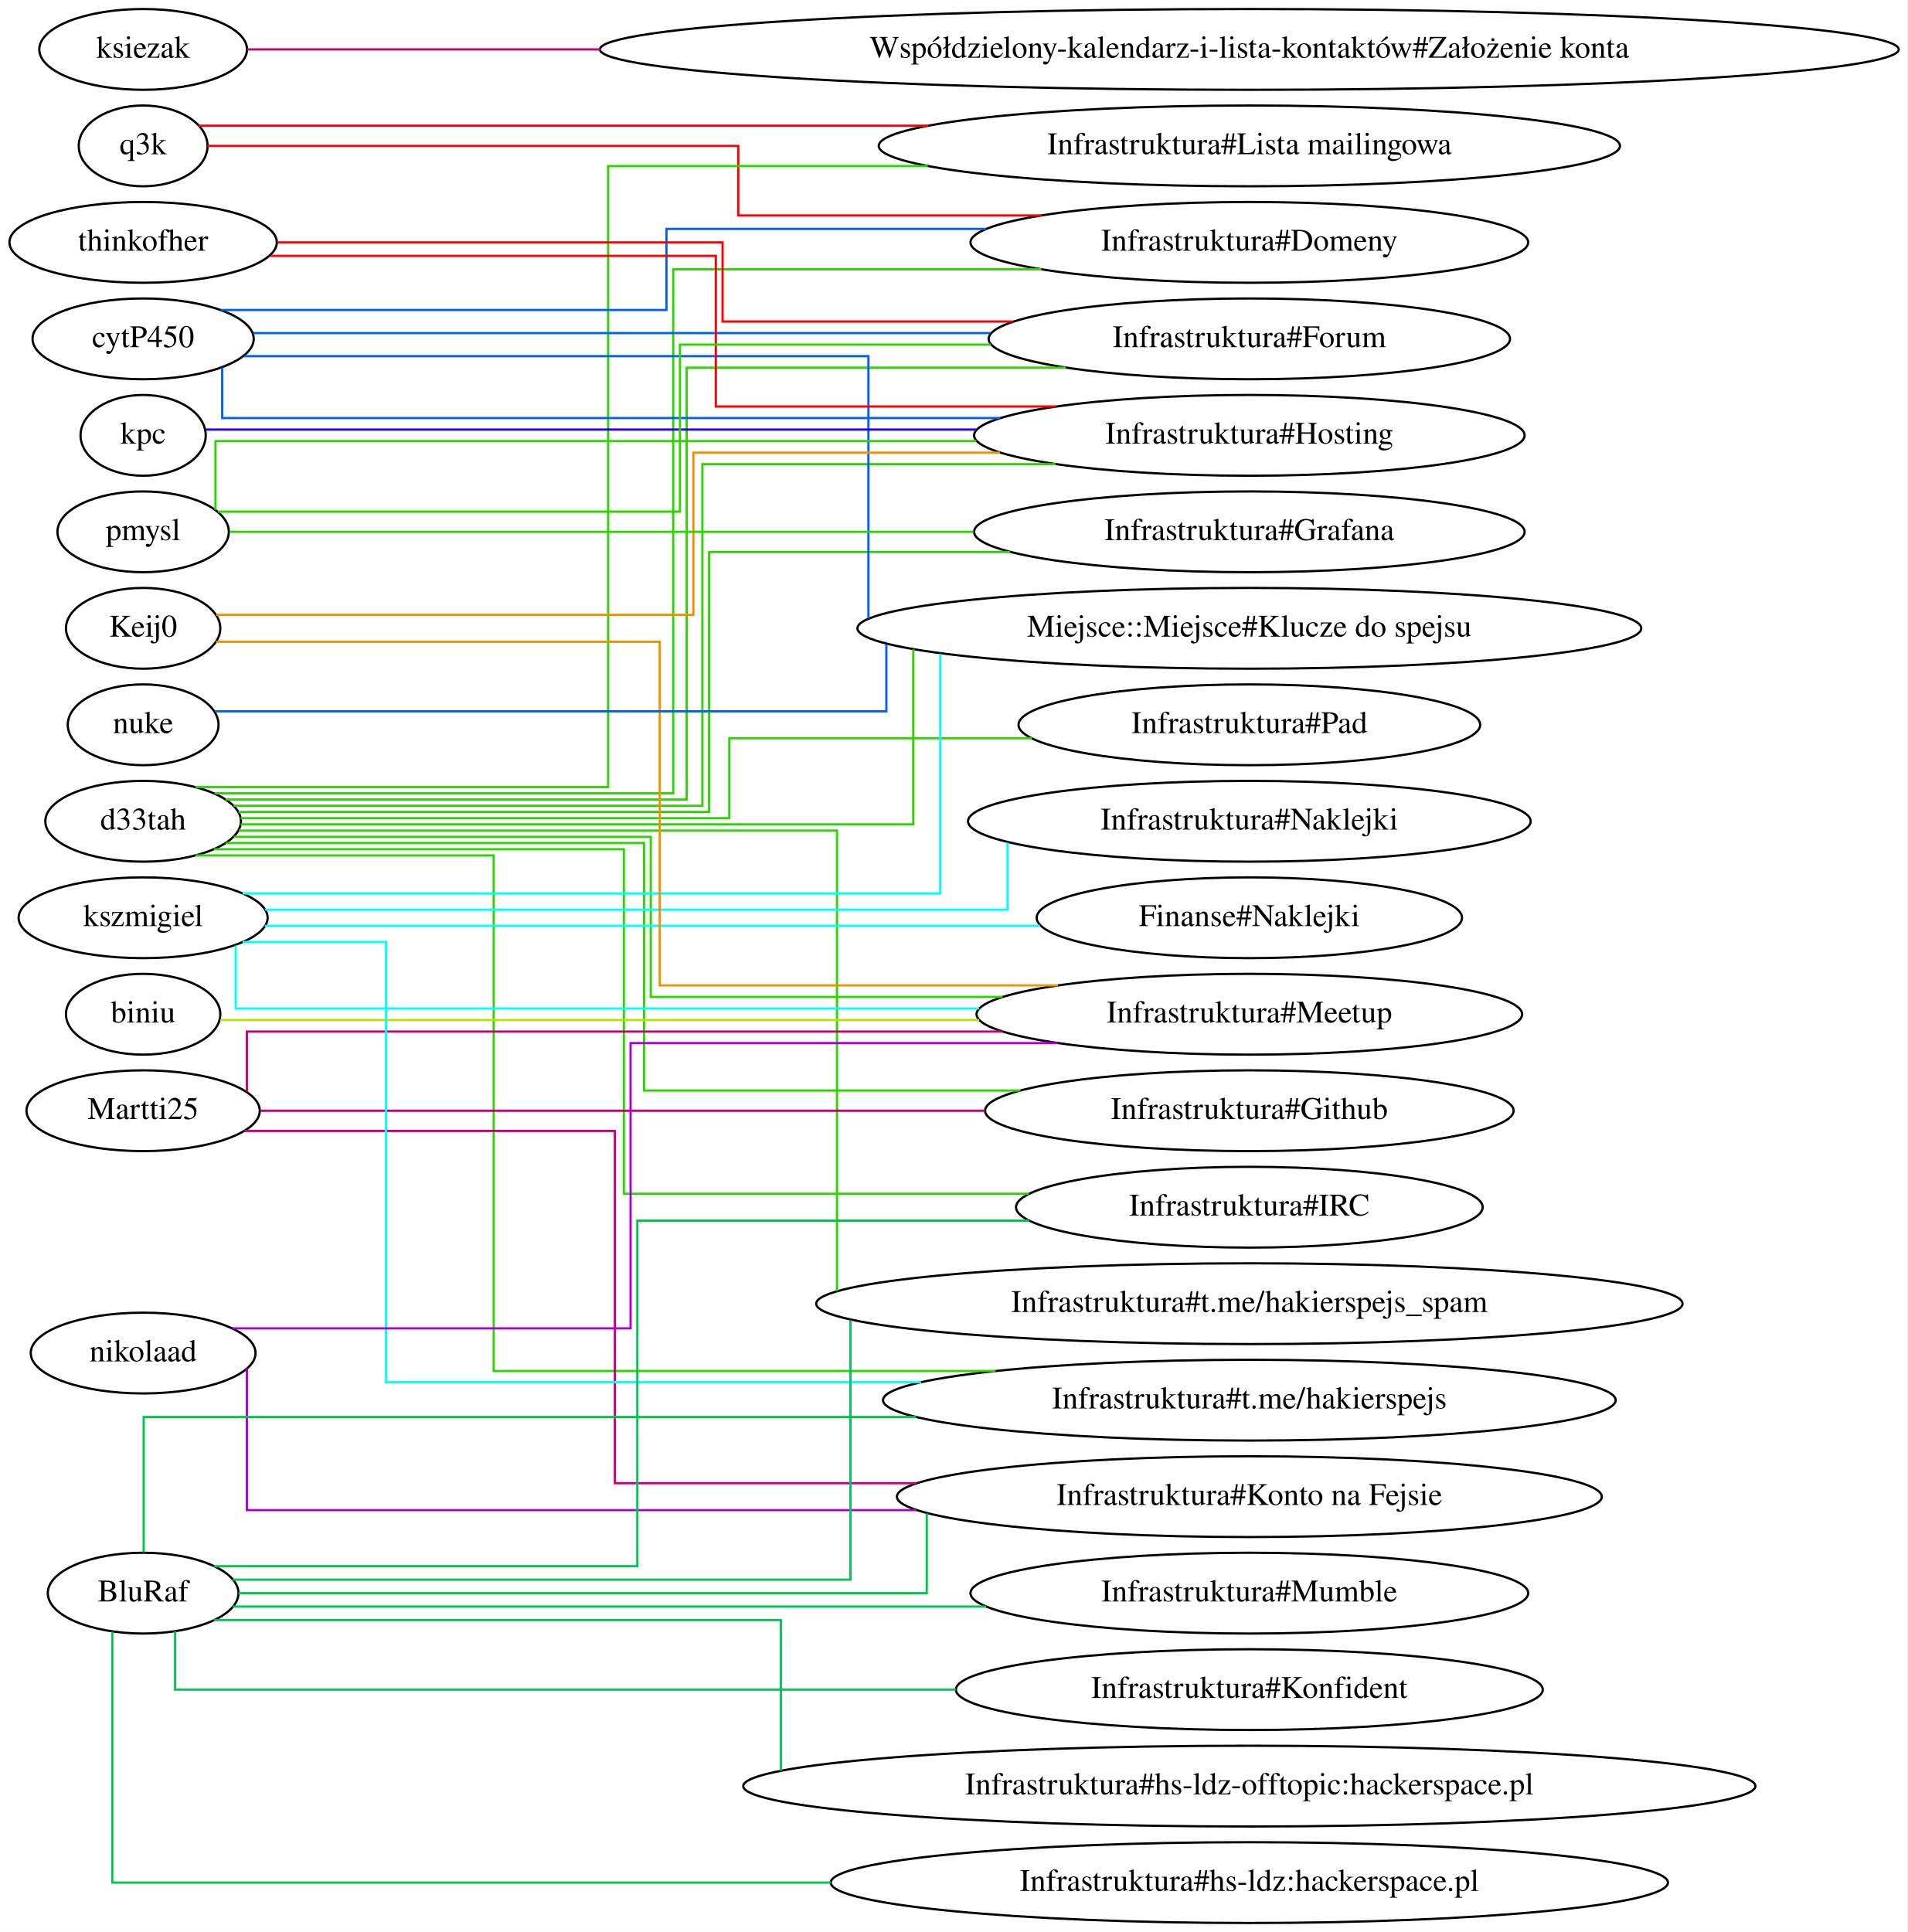
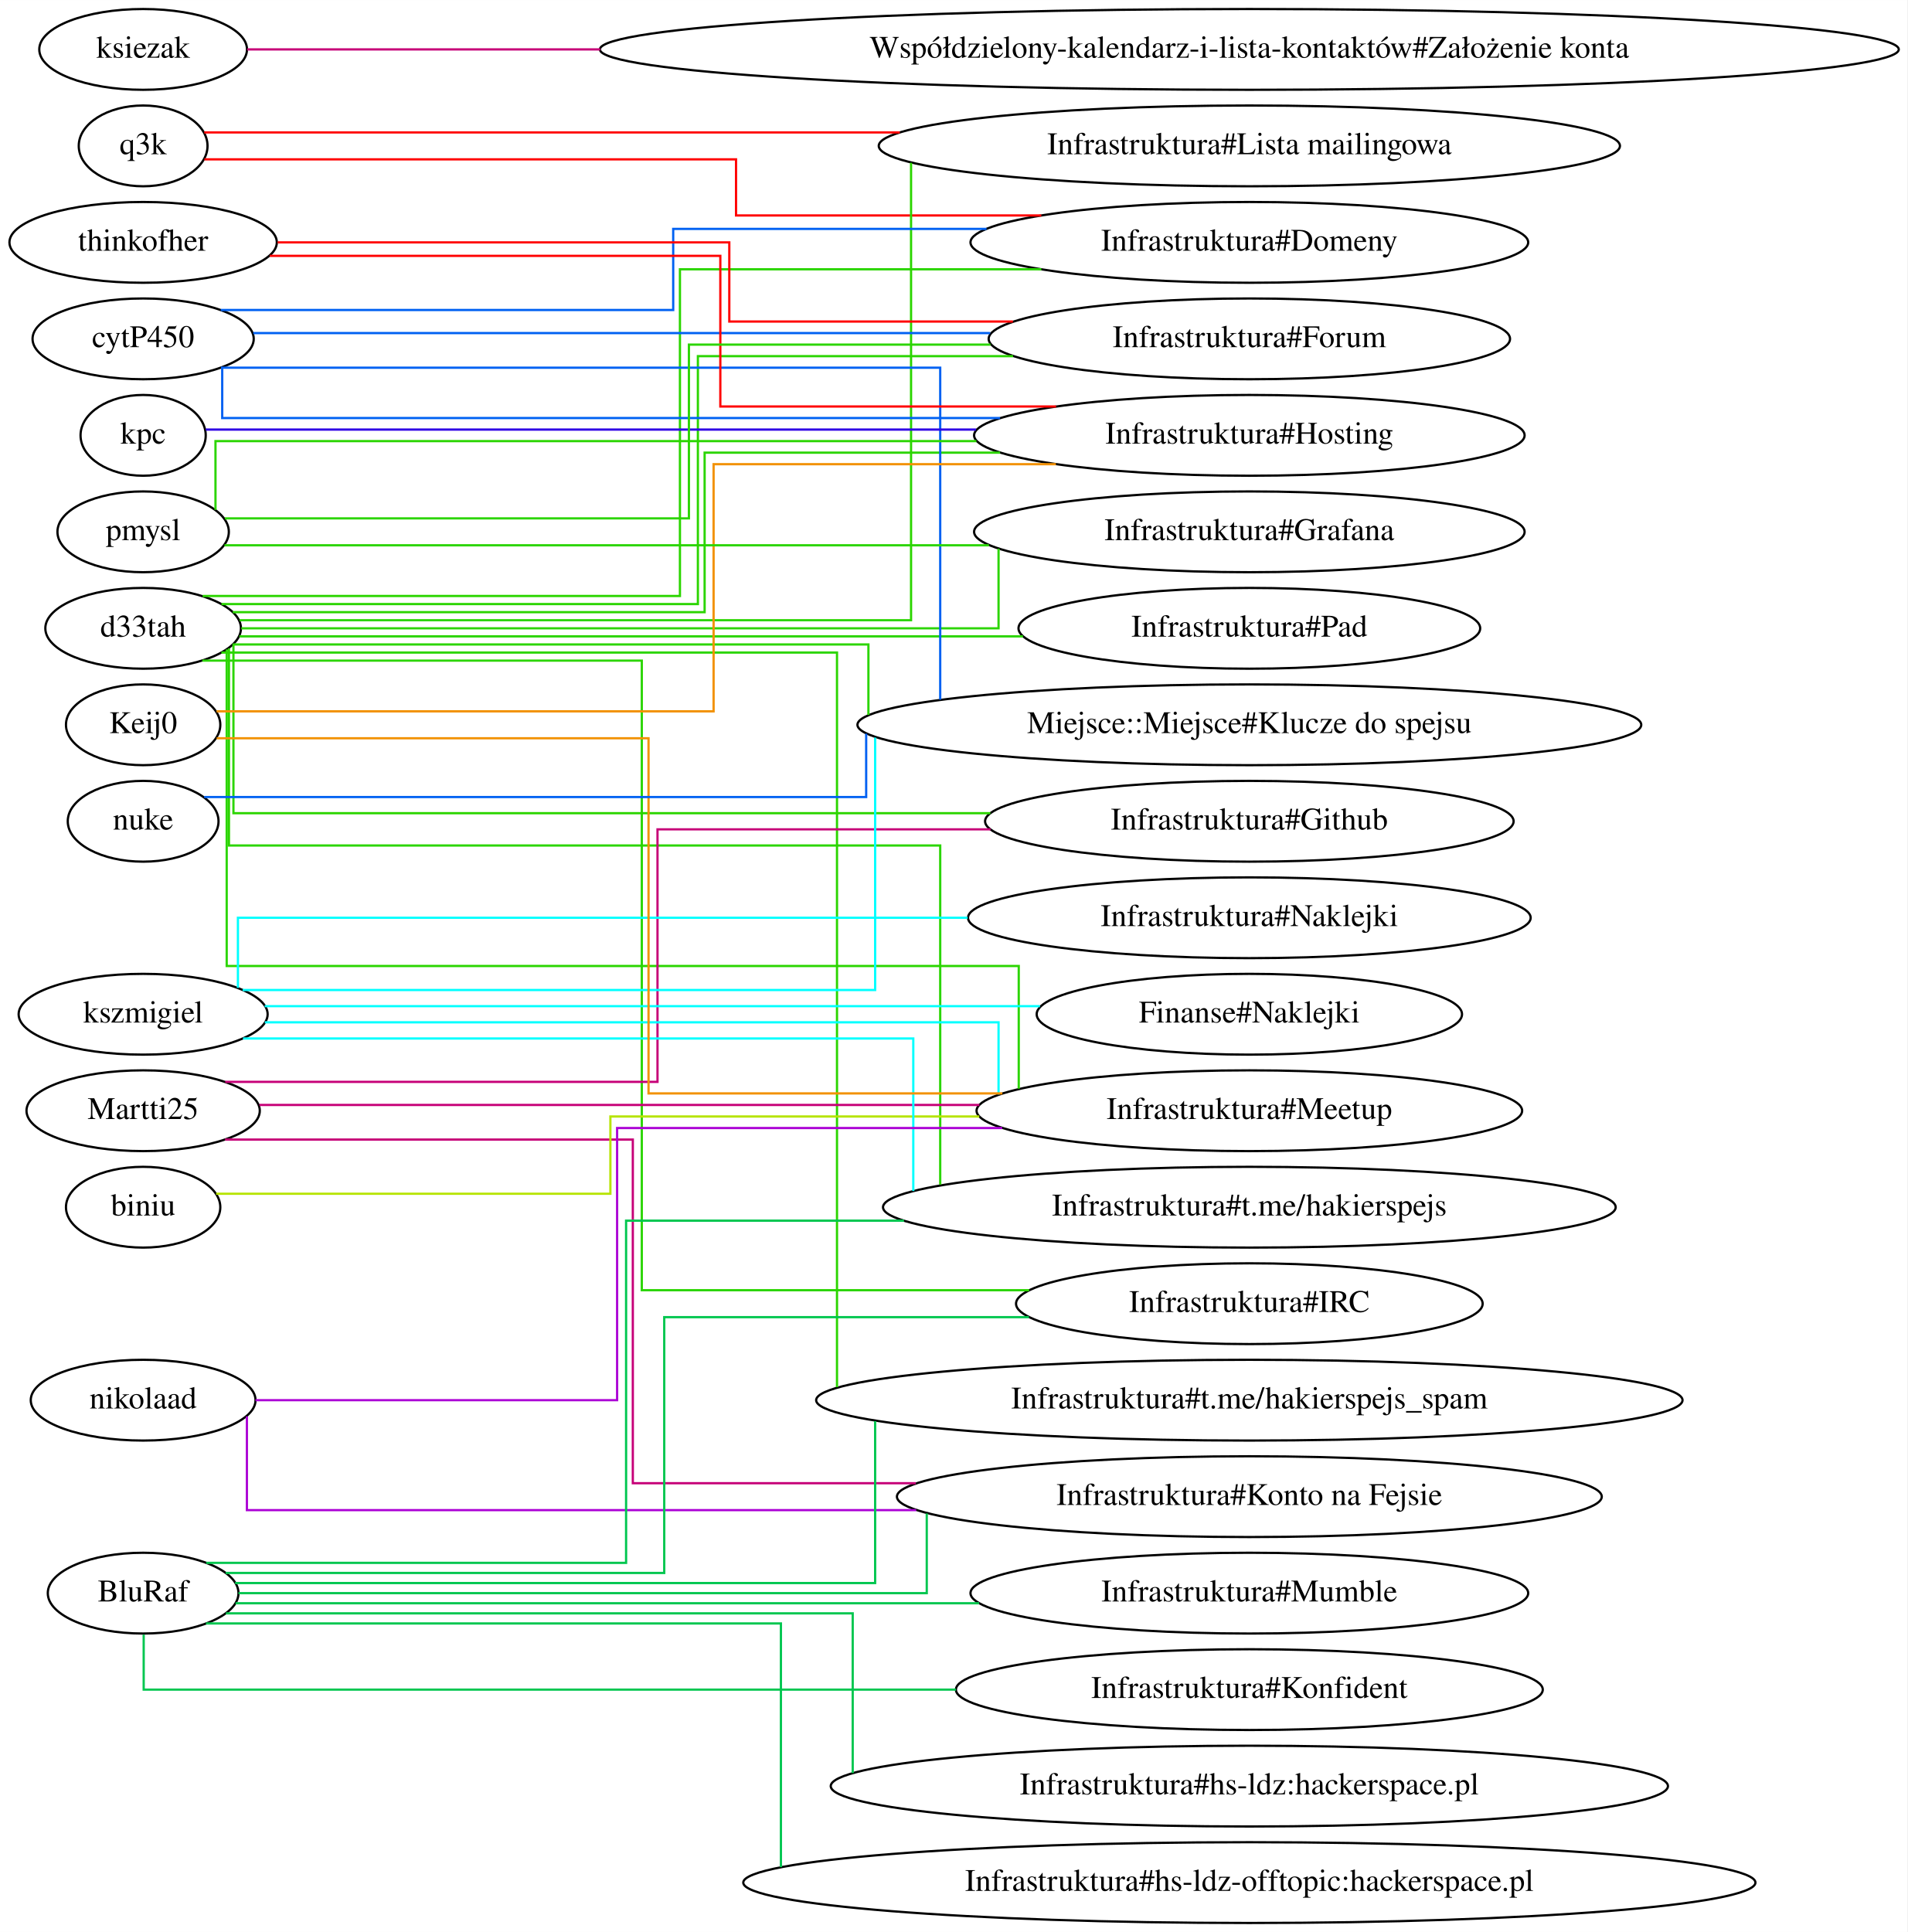
<svg xmlns="http://www.w3.org/2000/svg" width="850pt" height="861pt" viewBox="0.00 0.00 850.04 861.00">
  <g id="graph0" class="graph" transform="scale(1 1) rotate(0) translate(4 857)">
    <polygon fill="#ffffff" stroke="transparent" points="-4,4 -4,-857 846.038,-857 846.038,4 -4,4" />
    <g id="node1" class="node">
      <ellipse fill="none" stroke="#000000" cx="59.795" cy="-792" rx="28.695" ry="18" />
      <text text-anchor="middle" x="59.795" y="-788.3" font-family="Times,serif" font-size="14.00" fill="#000000">q3k</text>
    </g>
    <g id="node2" class="node">
      <ellipse fill="none" stroke="#000000" cx="552.814" cy="-749" rx="124.278" ry="18" />
      <text text-anchor="middle" x="552.814" y="-745.3" font-family="Times,serif" font-size="14.00" fill="#000000">Infrastruktura#Domeny</text>
    </g>
    <g id="edge1" class="edge">
-       <path fill="none" stroke="#ff0000" d="M88.432,-792C157.018,-792 325.038,-792 325.038,-792 325.038,-792 325.038,-761 325.038,-761 325.038,-761 397.108,-761 460.169,-761" />
+       <path fill="none" stroke="#ff0000" d="M87.078,-786C154.592,-786 324.038,-786 324.038,-786 324.038,-786 324.038,-761 324.038,-761 324.038,-761 396.676,-761 460.092,-761" />
    </g>
    <g id="node3" class="node">
      <ellipse fill="none" stroke="#000000" cx="552.814" cy="-792" rx="165.171" ry="18" />
      <text text-anchor="middle" x="552.814" y="-788.3" font-family="Times,serif" font-size="14.00" fill="#000000">Infrastruktura#Lista mailingowa</text>
    </g>
    <g id="edge2" class="edge">
-       <path fill="none" stroke="#ff0000" d="M84.582,-801C143.356,-801 294.853,-801 409.738,-801" />
+       <path fill="none" stroke="#ff0000" d="M87.004,-798C145.192,-798 285.503,-798 397.025,-798" />
    </g>
    <g id="node4" class="node">
-       <ellipse fill="none" stroke="#000000" cx="59.795" cy="-491" rx="43.592" ry="18" />
-       <text text-anchor="middle" x="59.795" y="-487.3" font-family="Times,serif" font-size="14.00" fill="#000000">d33tah</text>
+       <ellipse fill="none" stroke="#000000" cx="59.795" cy="-577" rx="43.592" ry="18" />
+       <text text-anchor="middle" x="59.795" y="-573.3" font-family="Times,serif" font-size="14.00" fill="#000000">d33tah</text>
+     </g>
+     <g id="edge7" class="edge">
+       <path fill="none" stroke="#2bd500" d="M86.312,-591.4C148.602,-591.4 299.038,-591.4 299.038,-591.4 299.038,-591.4 299.038,-737 299.038,-737 299.038,-737 387.623,-737 460.118,-737" />
+     </g>
+     <g id="edge3" class="edge">
+       <path fill="none" stroke="#2bd500" d="M102.793,-580.6C194.713,-580.6 402.038,-580.6 402.038,-580.6 402.038,-580.6 402.038,-746.817 402.038,-784.476" />
+     </g>
+     <g id="node5" class="node">
+       <ellipse fill="none" stroke="#000000" cx="552.814" cy="-663" rx="122.678" ry="18" />
+       <text text-anchor="middle" x="552.814" y="-659.3" font-family="Times,serif" font-size="14.00" fill="#000000">Infrastruktura#Hosting</text>
+     </g>
+     <g id="edge4" class="edge">
+       <path fill="none" stroke="#2bd500" d="M99.723,-584.2C170.374,-584.2 310.038,-584.2 310.038,-584.2 310.038,-584.2 310.038,-655.286 310.038,-655.286 310.038,-655.286 377.802,-655.286 441.728,-655.286" />
+     </g>
+     <g id="node6" class="node">
+       <ellipse fill="none" stroke="#000000" cx="552.814" cy="-534" rx="174.669" ry="18" />
+       <text text-anchor="middle" x="552.814" y="-530.3" font-family="Times,serif" font-size="14.00" fill="#000000">Miejsce::Miejsce#Klucze do spejsu</text>
    </g>
    <g id="edge5" class="edge">
-       <path fill="none" stroke="#2bd500" d="M91.656,-503.462C156.14,-503.462 296.038,-503.462 296.038,-503.462 296.038,-503.462 296.038,-737 296.038,-737 296.038,-737 386.562,-737 460.112,-737" />
+       <path fill="none" stroke="#2bd500" d="M99.755,-569.8C186.239,-569.8 383.038,-569.8 383.038,-569.8 383.038,-569.8 383.038,-547.949 383.038,-538.39" />
+     </g>
+     <g id="node7" class="node">
+       <ellipse fill="none" stroke="#000000" cx="552.814" cy="-319" rx="163.271" ry="18" />
+       <text text-anchor="middle" x="552.814" y="-315.3" font-family="Times,serif" font-size="14.00" fill="#000000">Infrastruktura#t.me/hakierspejs</text>
+     </g>
+     <g id="edge6" class="edge">
+       <path fill="none" stroke="#2bd500" d="M98.038,-568.067C98.038,-544.103 98.038,-480.2 98.038,-480.2 98.038,-480.2 415.038,-480.2 415.038,-480.2 415.038,-480.2 415.038,-364.374 415.038,-329.084" />
+     </g>
+     <g id="node8" class="node">
+       <ellipse fill="none" stroke="#000000" cx="552.814" cy="-233" rx="193.066" ry="18" />
+       <text text-anchor="middle" x="552.814" y="-229.3" font-family="Times,serif" font-size="14.00" fill="#000000">Infrastruktura#t.me/hakierspejs_spam</text>
+     </g>
+     <g id="edge8" class="edge">
+       <path fill="none" stroke="#2bd500" d="M94.668,-566.2C175.543,-566.2 369.038,-566.2 369.038,-566.2 369.038,-566.2 369.038,-283.029 369.038,-238.783" />
+     </g>
+     <g id="node9" class="node">
+       <ellipse fill="none" stroke="#000000" cx="552.814" cy="-276" rx="103.981" ry="18" />
+       <text text-anchor="middle" x="552.814" y="-272.3" font-family="Times,serif" font-size="14.00" fill="#000000">Infrastruktura#IRC</text>
+     </g>
+     <g id="edge9" class="edge">
+       <path fill="none" stroke="#2bd500" d="M86.162,-562.6C145.032,-562.6 282.038,-562.6 282.038,-562.6 282.038,-562.6 282.038,-282 282.038,-282 282.038,-282 377.183,-282 454.675,-282" />
+     </g>
+     <g id="node10" class="node">
+       <ellipse fill="none" stroke="#000000" cx="552.814" cy="-706" rx="116.18" ry="18" />
+       <text text-anchor="middle" x="552.814" y="-702.3" font-family="Times,serif" font-size="14.00" fill="#000000">Infrastruktura#Forum</text>
+     </g>
+     <g id="edge10" class="edge">
+       <path fill="none" stroke="#2bd500" d="M94.694,-587.8C162.847,-587.8 307.038,-587.8 307.038,-587.8 307.038,-587.8 307.038,-698.286 307.038,-698.286 307.038,-698.286 380.805,-698.286 447.513,-698.286" />
+     </g>
+     <g id="node11" class="node">
+       <ellipse fill="none" stroke="#000000" cx="552.814" cy="-577" rx="102.882" ry="18" />
+       <text text-anchor="middle" x="552.814" y="-573.3" font-family="Times,serif" font-size="14.00" fill="#000000">Infrastruktura#Pad</text>
+     </g>
+     <g id="edge11" class="edge">
+       <path fill="none" stroke="#2bd500" d="M102.684,-573.4C179.995,-573.4 344.64,-573.4 451.924,-573.4" />
+     </g>
+     <g id="node12" class="node">
+       <ellipse fill="none" stroke="#000000" cx="552.814" cy="-491" rx="117.779" ry="18" />
+       <text text-anchor="middle" x="552.814" y="-487.3" font-family="Times,serif" font-size="14.00" fill="#000000">Infrastruktura#Github</text>
    </g>
    <g id="edge12" class="edge">
-       <path fill="none" stroke="#2bd500" d="M83.165,-506.231C137.365,-506.231 267.038,-506.231 267.038,-506.231 267.038,-506.231 267.038,-783 267.038,-783 267.038,-783 338.203,-783 409.507,-783" />
-     </g>
-     <g id="node5" class="node">
+       <path fill="none" stroke="#2bd500" d="M100.038,-569.975C100.038,-550.048 100.038,-494.6 100.038,-494.6 100.038,-494.6 303.242,-494.6 437.388,-494.6" />
+     </g>
+     <g id="node13" class="node">
      <ellipse fill="none" stroke="#000000" cx="552.814" cy="-620" rx="122.678" ry="18" />
      <text text-anchor="middle" x="552.814" y="-616.3" font-family="Times,serif" font-size="14.00" fill="#000000">Infrastruktura#Grafana</text>
    </g>
-     <g id="edge3" class="edge">
-       <path fill="none" stroke="#2bd500" d="M102.299,-495.154C174.186,-495.154 312.038,-495.154 312.038,-495.154 312.038,-495.154 312.038,-611 312.038,-611 312.038,-611 381.751,-611 446.154,-611" />
-     </g>
-     <g id="node6" class="node">
-       <ellipse fill="none" stroke="#000000" cx="552.814" cy="-577" rx="174.669" ry="18" />
-       <text text-anchor="middle" x="552.814" y="-573.3" font-family="Times,serif" font-size="14.00" fill="#000000">Miejsce::Miejsce#Klucze do spejsu</text>
-     </g>
-     <g id="edge4" class="edge">
-       <path fill="none" stroke="#2bd500" d="M103.267,-489.615C195.629,-489.615 403.038,-489.615 403.038,-489.615 403.038,-489.615 403.038,-545.106 403.038,-567.648" />
-     </g>
-     <g id="node7" class="node">
-       <ellipse fill="none" stroke="#000000" cx="552.814" cy="-319" rx="103.981" ry="18" />
-       <text text-anchor="middle" x="552.814" y="-315.3" font-family="Times,serif" font-size="14.00" fill="#000000">Infrastruktura#IRC</text>
-     </g>
-     <g id="edge6" class="edge">
-       <path fill="none" stroke="#2bd500" d="M91.407,-478.538C151.002,-478.538 274.038,-478.538 274.038,-478.538 274.038,-478.538 274.038,-325 274.038,-325 274.038,-325 374.267,-325 454.528,-325" />
-     </g>
-     <g id="node8" class="node">
-       <ellipse fill="none" stroke="#000000" cx="552.814" cy="-276" rx="193.066" ry="18" />
-       <text text-anchor="middle" x="552.814" y="-272.3" font-family="Times,serif" font-size="14.00" fill="#000000">Infrastruktura#t.me/hakierspejs_spam</text>
-     </g>
-     <g id="edge7" class="edge">
-       <path fill="none" stroke="#2bd500" d="M102.469,-486.846C187.303,-486.846 369.038,-486.846 369.038,-486.846 369.038,-486.846 369.038,-315.17 369.038,-281.64" />
-     </g>
-     <g id="node9" class="node">
-       <ellipse fill="none" stroke="#000000" cx="552.814" cy="-534" rx="102.882" ry="18" />
-       <text text-anchor="middle" x="552.814" y="-530.3" font-family="Times,serif" font-size="14.00" fill="#000000">Infrastruktura#Pad</text>
-     </g>
-     <g id="edge8" class="edge">
-       <path fill="none" stroke="#2bd500" d="M103.227,-492.385C177.513,-492.385 321.038,-492.385 321.038,-492.385 321.038,-492.385 321.038,-528 321.038,-528 321.038,-528 392.35,-528 455.863,-528" />
-     </g>
-     <g id="node10" class="node">
-       <ellipse fill="none" stroke="#000000" cx="552.814" cy="-405" rx="121.578" ry="18" />
-       <text text-anchor="middle" x="552.814" y="-401.3" font-family="Times,serif" font-size="14.00" fill="#000000">Infrastruktura#Meetup</text>
-     </g>
-     <g id="edge9" class="edge">
-       <path fill="none" stroke="#2bd500" d="M100.243,-484.077C165.318,-484.077 286.038,-484.077 286.038,-484.077 286.038,-484.077 286.038,-412.714 286.038,-412.714 286.038,-412.714 369.279,-412.714 442.766,-412.714" />
-     </g>
-     <g id="node11" class="node">
-       <ellipse fill="none" stroke="#000000" cx="552.814" cy="-362" rx="117.779" ry="18" />
-       <text text-anchor="middle" x="552.814" y="-358.3" font-family="Times,serif" font-size="14.00" fill="#000000">Infrastruktura#Github</text>
-     </g>
-     <g id="edge10" class="edge">
-       <path fill="none" stroke="#2bd500" d="M96.659,-481.308C160.066,-481.308 283.038,-481.308 283.038,-481.308 283.038,-481.308 283.038,-371 283.038,-371 283.038,-371 374.427,-371 450.823,-371" />
-     </g>
-     <g id="node12" class="node">
-       <ellipse fill="none" stroke="#000000" cx="552.814" cy="-233" rx="163.271" ry="18" />
-       <text text-anchor="middle" x="552.814" y="-229.3" font-family="Times,serif" font-size="14.00" fill="#000000">Infrastruktura#t.me/hakierspejs</text>
-     </g>
-     <g id="edge11" class="edge">
-       <path fill="none" stroke="#2bd500" d="M83.186,-475.769C126.773,-475.769 216.038,-475.769 216.038,-475.769 216.038,-475.769 216.038,-246 216.038,-246 216.038,-246 341.899,-246 439.735,-246" />
-     </g>
-     <g id="node13" class="node">
-       <ellipse fill="none" stroke="#000000" cx="552.814" cy="-706" rx="116.18" ry="18" />
-       <text text-anchor="middle" x="552.814" y="-702.3" font-family="Times,serif" font-size="14.00" fill="#000000">Infrastruktura#Forum</text>
-     </g>
    <g id="edge13" class="edge">
-       <path fill="none" stroke="#2bd500" d="M96.586,-500.692C164.353,-500.692 302.038,-500.692 302.038,-500.692 302.038,-500.692 302.038,-693.143 302.038,-693.143 302.038,-693.143 397.866,-693.143 471.047,-693.143" />
+       <path fill="none" stroke="#2bd500" d="M103.528,-577C203.668,-577 441.038,-577 441.038,-577 441.038,-577 441.038,-600.19 441.038,-612.51" />
    </g>
    <g id="node14" class="node">
-       <ellipse fill="none" stroke="#000000" cx="552.814" cy="-663" rx="122.678" ry="18" />
-       <text text-anchor="middle" x="552.814" y="-659.3" font-family="Times,serif" font-size="14.00" fill="#000000">Infrastruktura#Hosting</text>
+       <ellipse fill="none" stroke="#000000" cx="552.814" cy="-362" rx="121.578" ry="18" />
+       <text text-anchor="middle" x="552.814" y="-358.3" font-family="Times,serif" font-size="14.00" fill="#000000">Infrastruktura#Meetup</text>
    </g>
    <g id="edge14" class="edge">
-       <path fill="none" stroke="#2bd500" d="M100.117,-497.923C170.658,-497.923 309.038,-497.923 309.038,-497.923 309.038,-497.923 309.038,-650.143 309.038,-650.143 309.038,-650.143 396.398,-650.143 466.524,-650.143" />
+       <path fill="none" stroke="#2bd500" d="M97.038,-567.586C97.038,-534.637 97.038,-426.5 97.038,-426.5 97.038,-426.5 450.038,-426.5 450.038,-426.5 450.038,-426.5 450.038,-389.84 450.038,-371.796" />
    </g>
    <g id="node15" class="node">
      <ellipse fill="none" stroke="#000000" cx="59.795" cy="-706" rx="49.291" ry="18" />
      <text text-anchor="middle" x="59.795" y="-702.3" font-family="Times,serif" font-size="14.00" fill="#000000">cytP450</text>
    </g>
+     <g id="edge15" class="edge">
+       <path fill="none" stroke="#0061f2" d="M94.4,-718.857C160.018,-718.857 296.038,-718.857 296.038,-718.857 296.038,-718.857 296.038,-755 296.038,-755 296.038,-755 367.975,-755 435.697,-755" />
+     </g>
    <g id="edge16" class="edge">
-       <path fill="none" stroke="#0061f2" d="M94.462,-718.857C159.436,-718.857 293.038,-718.857 293.038,-718.857 293.038,-718.857 293.038,-755 293.038,-755 293.038,-755 366.623,-755 435.466,-755" />
+       <path fill="none" stroke="#0061f2" d="M95.038,-693.261C95.038,-683.154 95.038,-670.714 95.038,-670.714 95.038,-670.714 306.215,-670.714 441.707,-670.714" />
+     </g>
+     <g id="edge17" class="edge">
+       <path fill="none" stroke="#0061f2" d="M94.504,-693.143C183.892,-693.143 415.038,-693.143 415.038,-693.143 415.038,-693.143 415.038,-581.415 415.038,-545.191" />
    </g>
    <g id="edge18" class="edge">
-       <path fill="none" stroke="#0061f2" d="M104.74,-698.286C193.559,-698.286 383.038,-698.286 383.038,-698.286 383.038,-698.286 383.038,-602.922 383.038,-581.317" />
-     </g>
-     <g id="edge15" class="edge">
      <path fill="none" stroke="#0061f2" d="M108.87,-708.571C184.861,-708.571 333.091,-708.571 437.3,-708.571" />
-     </g>
-     <g id="edge17" class="edge">
-       <path fill="none" stroke="#0061f2" d="M95.038,-693.261C95.038,-683.154 95.038,-670.714 95.038,-670.714 95.038,-670.714 306.215,-670.714 441.707,-670.714" />
    </g>
    <g id="node16" class="node">
      <ellipse fill="none" stroke="#000000" cx="59.795" cy="-362" rx="51.991" ry="18" />
      <text text-anchor="middle" x="59.795" y="-358.3" font-family="Times,serif" font-size="14.00" fill="#000000">Martti25</text>
    </g>
+     <g id="edge19" class="edge">
+       <path fill="none" stroke="#c60077" d="M96.373,-374.857C161.094,-374.857 289.038,-374.857 289.038,-374.857 289.038,-374.857 289.038,-487.4 289.038,-487.4 289.038,-487.4 366.524,-487.4 437.502,-487.4" />
+     </g>
    <g id="edge21" class="edge">
-       <path fill="none" stroke="#c60077" d="M106.038,-370.542C106.038,-380.985 106.038,-397.286 106.038,-397.286 106.038,-397.286 310.662,-397.286 442.948,-397.286" />
-     </g>
-     <g id="edge20" class="edge">
-       <path fill="none" stroke="#c60077" d="M112.09,-362C188.418,-362 332.402,-362 435.022,-362" />
+       <path fill="none" stroke="#c60077" d="M111.624,-364.571C187.214,-364.571 329.857,-364.571 432.513,-364.571" />
    </g>
    <g id="node17" class="node">
      <ellipse fill="none" stroke="#000000" cx="552.814" cy="-190" rx="157.072" ry="18" />
      <text text-anchor="middle" x="552.814" y="-186.3" font-family="Times,serif" font-size="14.00" fill="#000000">Infrastruktura#Konto na Fejsie</text>
    </g>
-     <g id="edge19" class="edge">
-       <path fill="none" stroke="#c60077" d="M104.897,-353C166.674,-353 270.038,-353 270.038,-353 270.038,-353 270.038,-196 270.038,-196 270.038,-196 336.115,-196 404.387,-196" />
+     <g id="edge20" class="edge">
+       <path fill="none" stroke="#c60077" d="M96.324,-349.143C158.452,-349.143 278.038,-349.143 278.038,-349.143 278.038,-349.143 278.038,-196 278.038,-196 278.038,-196 339.424,-196 404.167,-196" />
    </g>
    <g id="node18" class="node">
-       <ellipse fill="none" stroke="#000000" cx="59.795" cy="-405" rx="34.394" ry="18" />
-       <text text-anchor="middle" x="59.795" y="-401.3" font-family="Times,serif" font-size="14.00" fill="#000000">biniu</text>
+       <ellipse fill="none" stroke="#000000" cx="59.795" cy="-319" rx="34.394" ry="18" />
+       <text text-anchor="middle" x="59.795" y="-315.3" font-family="Times,serif" font-size="14.00" fill="#000000">biniu</text>
    </g>
    <g id="edge22" class="edge">
-       <path fill="none" stroke="#b6e400" d="M94.071,-402.429C162.967,-402.429 321.146,-402.429 432.413,-402.429" />
+       <path fill="none" stroke="#b6e400" d="M92.333,-325C150.901,-325 268.038,-325 268.038,-325 268.038,-325 268.038,-359.429 268.038,-359.429 268.038,-359.429 354.734,-359.429 432.456,-359.429" />
    </g>
    <g id="node19" class="node">
-       <ellipse fill="none" stroke="#000000" cx="59.795" cy="-448" rx="55.491" ry="18" />
-       <text text-anchor="middle" x="59.795" y="-444.3" font-family="Times,serif" font-size="14.00" fill="#000000">kszmigiel</text>
+       <ellipse fill="none" stroke="#000000" cx="59.795" cy="-405" rx="55.491" ry="18" />
+       <text text-anchor="middle" x="59.795" y="-401.3" font-family="Times,serif" font-size="14.00" fill="#000000">kszmigiel</text>
    </g>
    <g id="edge23" class="edge">
-       <path fill="none" stroke="#00ffff" d="M104.068,-458.8C199.298,-458.8 415.038,-458.8 415.038,-458.8 415.038,-458.8 415.038,-536.082 415.038,-565.667" />
+       <path fill="none" stroke="#00ffff" d="M104.133,-415.8C193.334,-415.8 386.038,-415.8 386.038,-415.8 386.038,-415.8 386.038,-504.688 386.038,-528.299" />
+     </g>
+     <g id="edge24" class="edge">
+       <path fill="none" stroke="#00ffff" d="M104.316,-394.2C197.189,-394.2 403.038,-394.2 403.038,-394.2 403.038,-394.2 403.038,-345.032 403.038,-326.211" />
+     </g>
+     <g id="edge27" class="edge">
+       <path fill="none" stroke="#00ffff" d="M114.013,-401.4C219.267,-401.4 441.038,-401.4 441.038,-401.4 441.038,-401.4 441.038,-380.601 441.038,-369.227" />
+     </g>
+     <g id="node20" class="node">
+       <ellipse fill="none" stroke="#000000" cx="552.814" cy="-448" rx="125.378" ry="18" />
+       <text text-anchor="middle" x="552.814" y="-444.3" font-family="Times,serif" font-size="14.00" fill="#000000">Infrastruktura#Naklejki</text>
    </g>
    <g id="edge25" class="edge">
-       <path fill="none" stroke="#00ffff" d="M101.038,-435.65C101.038,-423.761 101.038,-407.571 101.038,-407.571 101.038,-407.571 298.508,-407.571 432.34,-407.571" />
+       <path fill="none" stroke="#00ffff" d="M102.038,-416.75C102.038,-429.481 102.038,-448 102.038,-448 102.038,-448 293.867,-448 427.248,-448" />
+     </g>
+     <g id="node21" class="node">
+       <ellipse fill="none" stroke="#000000" cx="552.814" cy="-405" rx="94.783" ry="18" />
+       <text text-anchor="middle" x="552.814" y="-401.3" font-family="Times,serif" font-size="14.00" fill="#000000">Finanse#Naklejki</text>
    </g>
    <g id="edge26" class="edge">
-       <path fill="none" stroke="#00ffff" d="M104.134,-437.2C134.027,-437.2 168.038,-437.2 168.038,-437.2 168.038,-437.2 168.038,-241 168.038,-241 168.038,-241 297.729,-241 406.523,-241" />
-     </g>
-     <g id="node20" class="node">
-       <ellipse fill="none" stroke="#000000" cx="552.814" cy="-448" rx="94.783" ry="18" />
-       <text text-anchor="middle" x="552.814" y="-444.3" font-family="Times,serif" font-size="14.00" fill="#000000">Finanse#Naklejki</text>
-     </g>
-     <g id="edge24" class="edge">
-       <path fill="none" stroke="#00ffff" d="M113.967,-444.4C197.139,-444.4 357.363,-444.4 459.486,-444.4" />
-     </g>
-     <g id="node21" class="node">
-       <ellipse fill="none" stroke="#000000" cx="552.814" cy="-491" rx="125.378" ry="18" />
-       <text text-anchor="middle" x="552.814" y="-487.3" font-family="Times,serif" font-size="14.00" fill="#000000">Infrastruktura#Naklejki</text>
-     </g>
-     <g id="edge27" class="edge">
-       <path fill="none" stroke="#00ffff" d="M114.174,-451.6C220.366,-451.6 445.038,-451.6 445.038,-451.6 445.038,-451.6 445.038,-469.802 445.038,-481.462" />
+       <path fill="none" stroke="#00ffff" d="M113.967,-408.6C197.139,-408.6 357.363,-408.6 459.486,-408.6" />
    </g>
    <g id="node22" class="node">
-       <ellipse fill="none" stroke="#000000" cx="59.795" cy="-254" rx="50.091" ry="18" />
-       <text text-anchor="middle" x="59.795" y="-250.3" font-family="Times,serif" font-size="14.00" fill="#000000">nikolaad</text>
+       <ellipse fill="none" stroke="#000000" cx="59.795" cy="-233" rx="50.091" ry="18" />
+       <text text-anchor="middle" x="59.795" y="-229.3" font-family="Times,serif" font-size="14.00" fill="#000000">nikolaad</text>
    </g>
    <g id="edge29" class="edge">
-       <path fill="none" stroke="#ab00d5" d="M99.641,-265C162.357,-265 277.038,-265 277.038,-265 277.038,-265 277.038,-392.143 277.038,-392.143 277.038,-392.143 386.453,-392.143 467.445,-392.143" />
+       <path fill="none" stroke="#ab00d5" d="M109.856,-233C172.324,-233 271.038,-233 271.038,-233 271.038,-233 271.038,-354.286 271.038,-354.286 271.038,-354.286 363.631,-354.286 442.661,-354.286" />
    </g>
    <g id="edge28" class="edge">
-       <path fill="none" stroke="#ab00d5" d="M106.038,-247.032C106.038,-229.327 106.038,-184 106.038,-184 106.038,-184 274.344,-184 404.354,-184" />
+       <path fill="none" stroke="#ab00d5" d="M106.038,-225.77C106.038,-212.14 106.038,-184 106.038,-184 106.038,-184 274.344,-184 404.354,-184" />
    </g>
    <g id="node23" class="node">
-       <ellipse fill="none" stroke="#000000" cx="59.795" cy="-577" rx="34.394" ry="18" />
-       <text text-anchor="middle" x="59.795" y="-573.3" font-family="Times,serif" font-size="14.00" fill="#000000">Keij0</text>
+       <ellipse fill="none" stroke="#000000" cx="59.795" cy="-534" rx="34.394" ry="18" />
+       <text text-anchor="middle" x="59.795" y="-530.3" font-family="Times,serif" font-size="14.00" fill="#000000">Keij0</text>
+     </g>
+     <g id="edge30" class="edge">
+       <path fill="none" stroke="#f29100" d="M92.512,-540C161.179,-540 314.038,-540 314.038,-540 314.038,-540 314.038,-650.143 314.038,-650.143 314.038,-650.143 398.216,-650.143 466.61,-650.143" />
    </g>
    <g id="edge31" class="edge">
-       <path fill="none" stroke="#f29100" d="M92.295,-571C155.761,-571 290.038,-571 290.038,-571 290.038,-571 290.038,-417.857 290.038,-417.857 290.038,-417.857 390.769,-417.857 467.498,-417.857" />
-     </g>
-     <g id="edge30" class="edge">
-       <path fill="none" stroke="#f29100" d="M92.361,-583C159.072,-583 305.038,-583 305.038,-583 305.038,-583 305.038,-655.286 305.038,-655.286 305.038,-655.286 375.74,-655.286 441.609,-655.286" />
+       <path fill="none" stroke="#f29100" d="M92.547,-528C155.018,-528 285.038,-528 285.038,-528 285.038,-528 285.038,-369.714 285.038,-369.714 285.038,-369.714 368.884,-369.714 442.74,-369.714" />
    </g>
    <g id="node24" class="node">
      <ellipse fill="none" stroke="#000000" cx="59.795" cy="-147" rx="42.494" ry="18" />
      <text text-anchor="middle" x="59.795" y="-143.3" font-family="Times,serif" font-size="14.00" fill="#000000">BluRaf</text>
    </g>
    <g id="edge33" class="edge">
-       <path fill="none" stroke="#00c64f" d="M91.35,-159C152.25,-159 280.038,-159 280.038,-159 280.038,-159 280.038,-313 280.038,-313 280.038,-313 376.519,-313 454.721,-313" />
+       <path fill="none" stroke="#00c64f" d="M87.934,-160.5C146.278,-160.5 275.038,-160.5 275.038,-160.5 275.038,-160.5 275.038,-313 275.038,-313 275.038,-313 334.808,-313 398.897,-313" />
    </g>
    <g id="edge34" class="edge">
-       <path fill="none" stroke="#00c64f" d="M99.721,-153C184.548,-153 375.038,-153 375.038,-153 375.038,-153 375.038,-242.195 375.038,-268.674" />
-     </g>
-     <g id="edge38" class="edge">
-       <path fill="none" stroke="#00c64f" d="M60.038,-165.207C60.038,-188.397 60.038,-225.5 60.038,-225.5 60.038,-225.5 259.202,-225.5 404.296,-225.5" />
-     </g>
-     <g id="edge37" class="edge">
+       <path fill="none" stroke="#00c64f" d="M100.783,-151.5C188.405,-151.5 386.038,-151.5 386.038,-151.5 386.038,-151.5 386.038,-202.244 386.038,-223.651" />
+     </g>
+     <g id="edge35" class="edge">
+       <path fill="none" stroke="#00c64f" d="M96.594,-156C162.081,-156 292.038,-156 292.038,-156 292.038,-156 292.038,-270 292.038,-270 292.038,-270 380.675,-270 454.597,-270" />
+     </g>
+     <g id="edge32" class="edge">
      <path fill="none" stroke="#00c64f" d="M102.27,-147C195.344,-147 409.038,-147 409.038,-147 409.038,-147 409.038,-170.19 409.038,-182.51" />
    </g>
    <g id="node25" class="node">
      <ellipse fill="none" stroke="#000000" cx="552.814" cy="-104" rx="130.777" ry="18" />
      <text text-anchor="middle" x="552.814" y="-100.3" font-family="Times,serif" font-size="14.00" fill="#000000">Infrastruktura#Konfident</text>
    </g>
-     <g id="edge32" class="edge">
-       <path fill="none" stroke="#00c64f" d="M74.038,-130.005C74.038,-117.986 74.038,-104 74.038,-104 74.038,-104 280.229,-104 421.986,-104" />
+     <g id="edge36" class="edge">
+       <path fill="none" stroke="#00c64f" d="M60.038,-128.515C60.038,-116.86 60.038,-104 60.038,-104 60.038,-104 276.065,-104 422.053,-104" />
    </g>
    <g id="node26" class="node">
-       <ellipse fill="none" stroke="#000000" cx="552.814" cy="-61" rx="225.56" ry="18" />
-       <text text-anchor="middle" x="552.814" y="-57.3" font-family="Times,serif" font-size="14.00" fill="#000000">Infrastruktura#hs-ldz-offtopic:hackerspace.pl</text>
-     </g>
-     <g id="edge35" class="edge">
-       <path fill="none" stroke="#00c64f" d="M91.3,-135C165.306,-135 344.038,-135 344.038,-135 344.038,-135 344.038,-86.148 344.038,-67.829" />
+       <ellipse fill="none" stroke="#000000" cx="552.814" cy="-61" rx="186.567" ry="18" />
+       <text text-anchor="middle" x="552.814" y="-57.3" font-family="Times,serif" font-size="14.00" fill="#000000">Infrastruktura#hs-ldz:hackerspace.pl</text>
+     </g>
+     <g id="edge37" class="edge">
+       <path fill="none" stroke="#00c64f" d="M96.691,-138C180.112,-138 376.038,-138 376.038,-138 376.038,-138 376.038,-84.695 376.038,-66.787" />
    </g>
    <g id="node27" class="node">
-       <ellipse fill="none" stroke="#000000" cx="552.814" cy="-18" rx="186.567" ry="18" />
-       <text text-anchor="middle" x="552.814" y="-14.3" font-family="Times,serif" font-size="14.00" fill="#000000">Infrastruktura#hs-ldz:hackerspace.pl</text>
-     </g>
-     <g id="edge36" class="edge">
-       <path fill="none" stroke="#00c64f" d="M46.038,-129.87C46.038,-94.779 46.038,-18 46.038,-18 46.038,-18 221.77,-18 366.268,-18" />
+       <ellipse fill="none" stroke="#000000" cx="552.814" cy="-18" rx="225.56" ry="18" />
+       <text text-anchor="middle" x="552.814" y="-14.3" font-family="Times,serif" font-size="14.00" fill="#000000">Infrastruktura#hs-ldz-offtopic:hackerspace.pl</text>
+     </g>
+     <g id="edge38" class="edge">
+       <path fill="none" stroke="#00c64f" d="M87.827,-133.5C159.537,-133.5 344.038,-133.5 344.038,-133.5 344.038,-133.5 344.038,-49.744 344.038,-24.879" />
    </g>
    <g id="node28" class="node">
      <ellipse fill="none" stroke="#000000" cx="552.814" cy="-147" rx="124.278" ry="18" />
      <text text-anchor="middle" x="552.814" y="-143.3" font-family="Times,serif" font-size="14.00" fill="#000000">Infrastruktura#Mumble</text>
    </g>
    <g id="edge39" class="edge">
-       <path fill="none" stroke="#00c64f" d="M99.723,-141C171.991,-141 327.038,-141 435.529,-141" />
+       <path fill="none" stroke="#00c64f" d="M100.981,-142.5C173.072,-142.5 324.688,-142.5 432.379,-142.5" />
    </g>
    <g id="node29" class="node">
      <ellipse fill="none" stroke="#000000" cx="59.795" cy="-663" rx="27.895" ry="18" />
      <text text-anchor="middle" x="59.795" y="-659.3" font-family="Times,serif" font-size="14.00" fill="#000000">kpc</text>
    </g>
    <g id="edge40" class="edge">
      <path fill="none" stroke="#2e00e4" d="M87.714,-665.571C152.491,-665.571 316.219,-665.571 430.993,-665.571" />
    </g>
    <g id="node30" class="node">
      <ellipse fill="none" stroke="#000000" cx="59.795" cy="-749" rx="59.59" ry="18" />
      <text text-anchor="middle" x="59.795" y="-745.3" font-family="Times,serif" font-size="14.00" fill="#000000">thinkofher</text>
    </g>
    <g id="edge41" class="edge">
-       <path fill="none" stroke="#ff0000" d="M119.69,-749C195.978,-749 318.038,-749 318.038,-749 318.038,-749 318.038,-713.714 318.038,-713.714 318.038,-713.714 385.031,-713.714 447.444,-713.714" />
+       <path fill="none" stroke="#ff0000" d="M116.248,-743C191.972,-743 317.038,-743 317.038,-743 317.038,-743 317.038,-675.857 317.038,-675.857 317.038,-675.857 399.34,-675.857 466.692,-675.857" />
    </g>
    <g id="edge42" class="edge">
-       <path fill="none" stroke="#ff0000" d="M116.442,-743C191.638,-743 315.038,-743 315.038,-743 315.038,-743 315.038,-675.857 315.038,-675.857 315.038,-675.857 398.588,-675.857 466.635,-675.857" />
+       <path fill="none" stroke="#ff0000" d="M119.729,-749C196.857,-749 321.038,-749 321.038,-749 321.038,-749 321.038,-713.714 321.038,-713.714 321.038,-713.714 386.211,-713.714 447.438,-713.714" />
    </g>
    <g id="node31" class="node">
      <ellipse fill="none" stroke="#000000" cx="59.795" cy="-620" rx="38.194" ry="18" />
      <text text-anchor="middle" x="59.795" y="-616.3" font-family="Times,serif" font-size="14.00" fill="#000000">pmysl</text>
    </g>
+     <g id="edge44" class="edge">
+       <path fill="none" stroke="#2bd500" d="M92.038,-629.787C92.038,-641.752 92.038,-660.429 92.038,-660.429 92.038,-660.429 294.633,-660.429 431.148,-660.429" />
+     </g>
+     <g id="edge45" class="edge">
+       <path fill="none" stroke="#2bd500" d="M96.211,-626C164.067,-626 303.038,-626 303.038,-626 303.038,-626 303.038,-703.429 303.038,-703.429 303.038,-703.429 371.985,-703.429 437.431,-703.429" />
+     </g>
    <g id="edge43" class="edge">
-       <path fill="none" stroke="#2bd500" d="M98.481,-620C168.965,-620 321.052,-620 429.845,-620" />
-     </g>
-     <g id="edge44" class="edge">
-       <path fill="none" stroke="#2bd500" d="M93.061,-629C158.798,-629 299.038,-629 299.038,-629 299.038,-629 299.038,-703.429 299.038,-703.429 299.038,-703.429 370.397,-703.429 437.436,-703.429" />
-     </g>
-     <g id="edge45" class="edge">
-       <path fill="none" stroke="#2bd500" d="M92.038,-629.787C92.038,-641.752 92.038,-660.429 92.038,-660.429 92.038,-660.429 294.633,-660.429 431.148,-660.429" />
+       <path fill="none" stroke="#2bd500" d="M96.048,-614C166.874,-614 326.338,-614 436.754,-614" />
    </g>
    <g id="node32" class="node">
-       <ellipse fill="none" stroke="#000000" cx="59.795" cy="-534" rx="33.595" ry="18" />
-       <text text-anchor="middle" x="59.795" y="-530.3" font-family="Times,serif" font-size="14.00" fill="#000000">nuke</text>
+       <ellipse fill="none" stroke="#000000" cx="59.795" cy="-491" rx="33.595" ry="18" />
+       <text text-anchor="middle" x="59.795" y="-487.3" font-family="Times,serif" font-size="14.00" fill="#000000">nuke</text>
    </g>
    <g id="edge46" class="edge">
-       <path fill="none" stroke="#0061f2" d="M91.857,-540C174.986,-540 391.038,-540 391.038,-540 391.038,-540 391.038,-559.114 391.038,-569.866" />
+       <path fill="none" stroke="#0061f2" d="M86.991,-501.8C164.68,-501.8 382.038,-501.8 382.038,-501.8 382.038,-501.8 382.038,-521.453 382.038,-530.052" />
    </g>
    <g id="node33" class="node">
      <ellipse fill="none" stroke="#000000" cx="59.795" cy="-835" rx="46.292" ry="18" />
      <text text-anchor="middle" x="59.795" y="-831.3" font-family="Times,serif" font-size="14.00" fill="#000000">ksiezak</text>
    </g>
    <g id="node34" class="node">
      <ellipse fill="none" stroke="#000000" cx="552.814" cy="-835" rx="289.449" ry="18" />
      <text text-anchor="middle" x="552.814" y="-831.3" font-family="Times,serif" font-size="14.00" fill="#000000">Współdzielony-kalendarz-i-lista-kontaktów#Założenie konta</text>
    </g>
    <g id="edge47" class="edge">
      <path fill="none" stroke="#c60077" d="M106.177,-835C144.41,-835 202.167,-835 263.573,-835" />
    </g>
  </g>
</svg>
